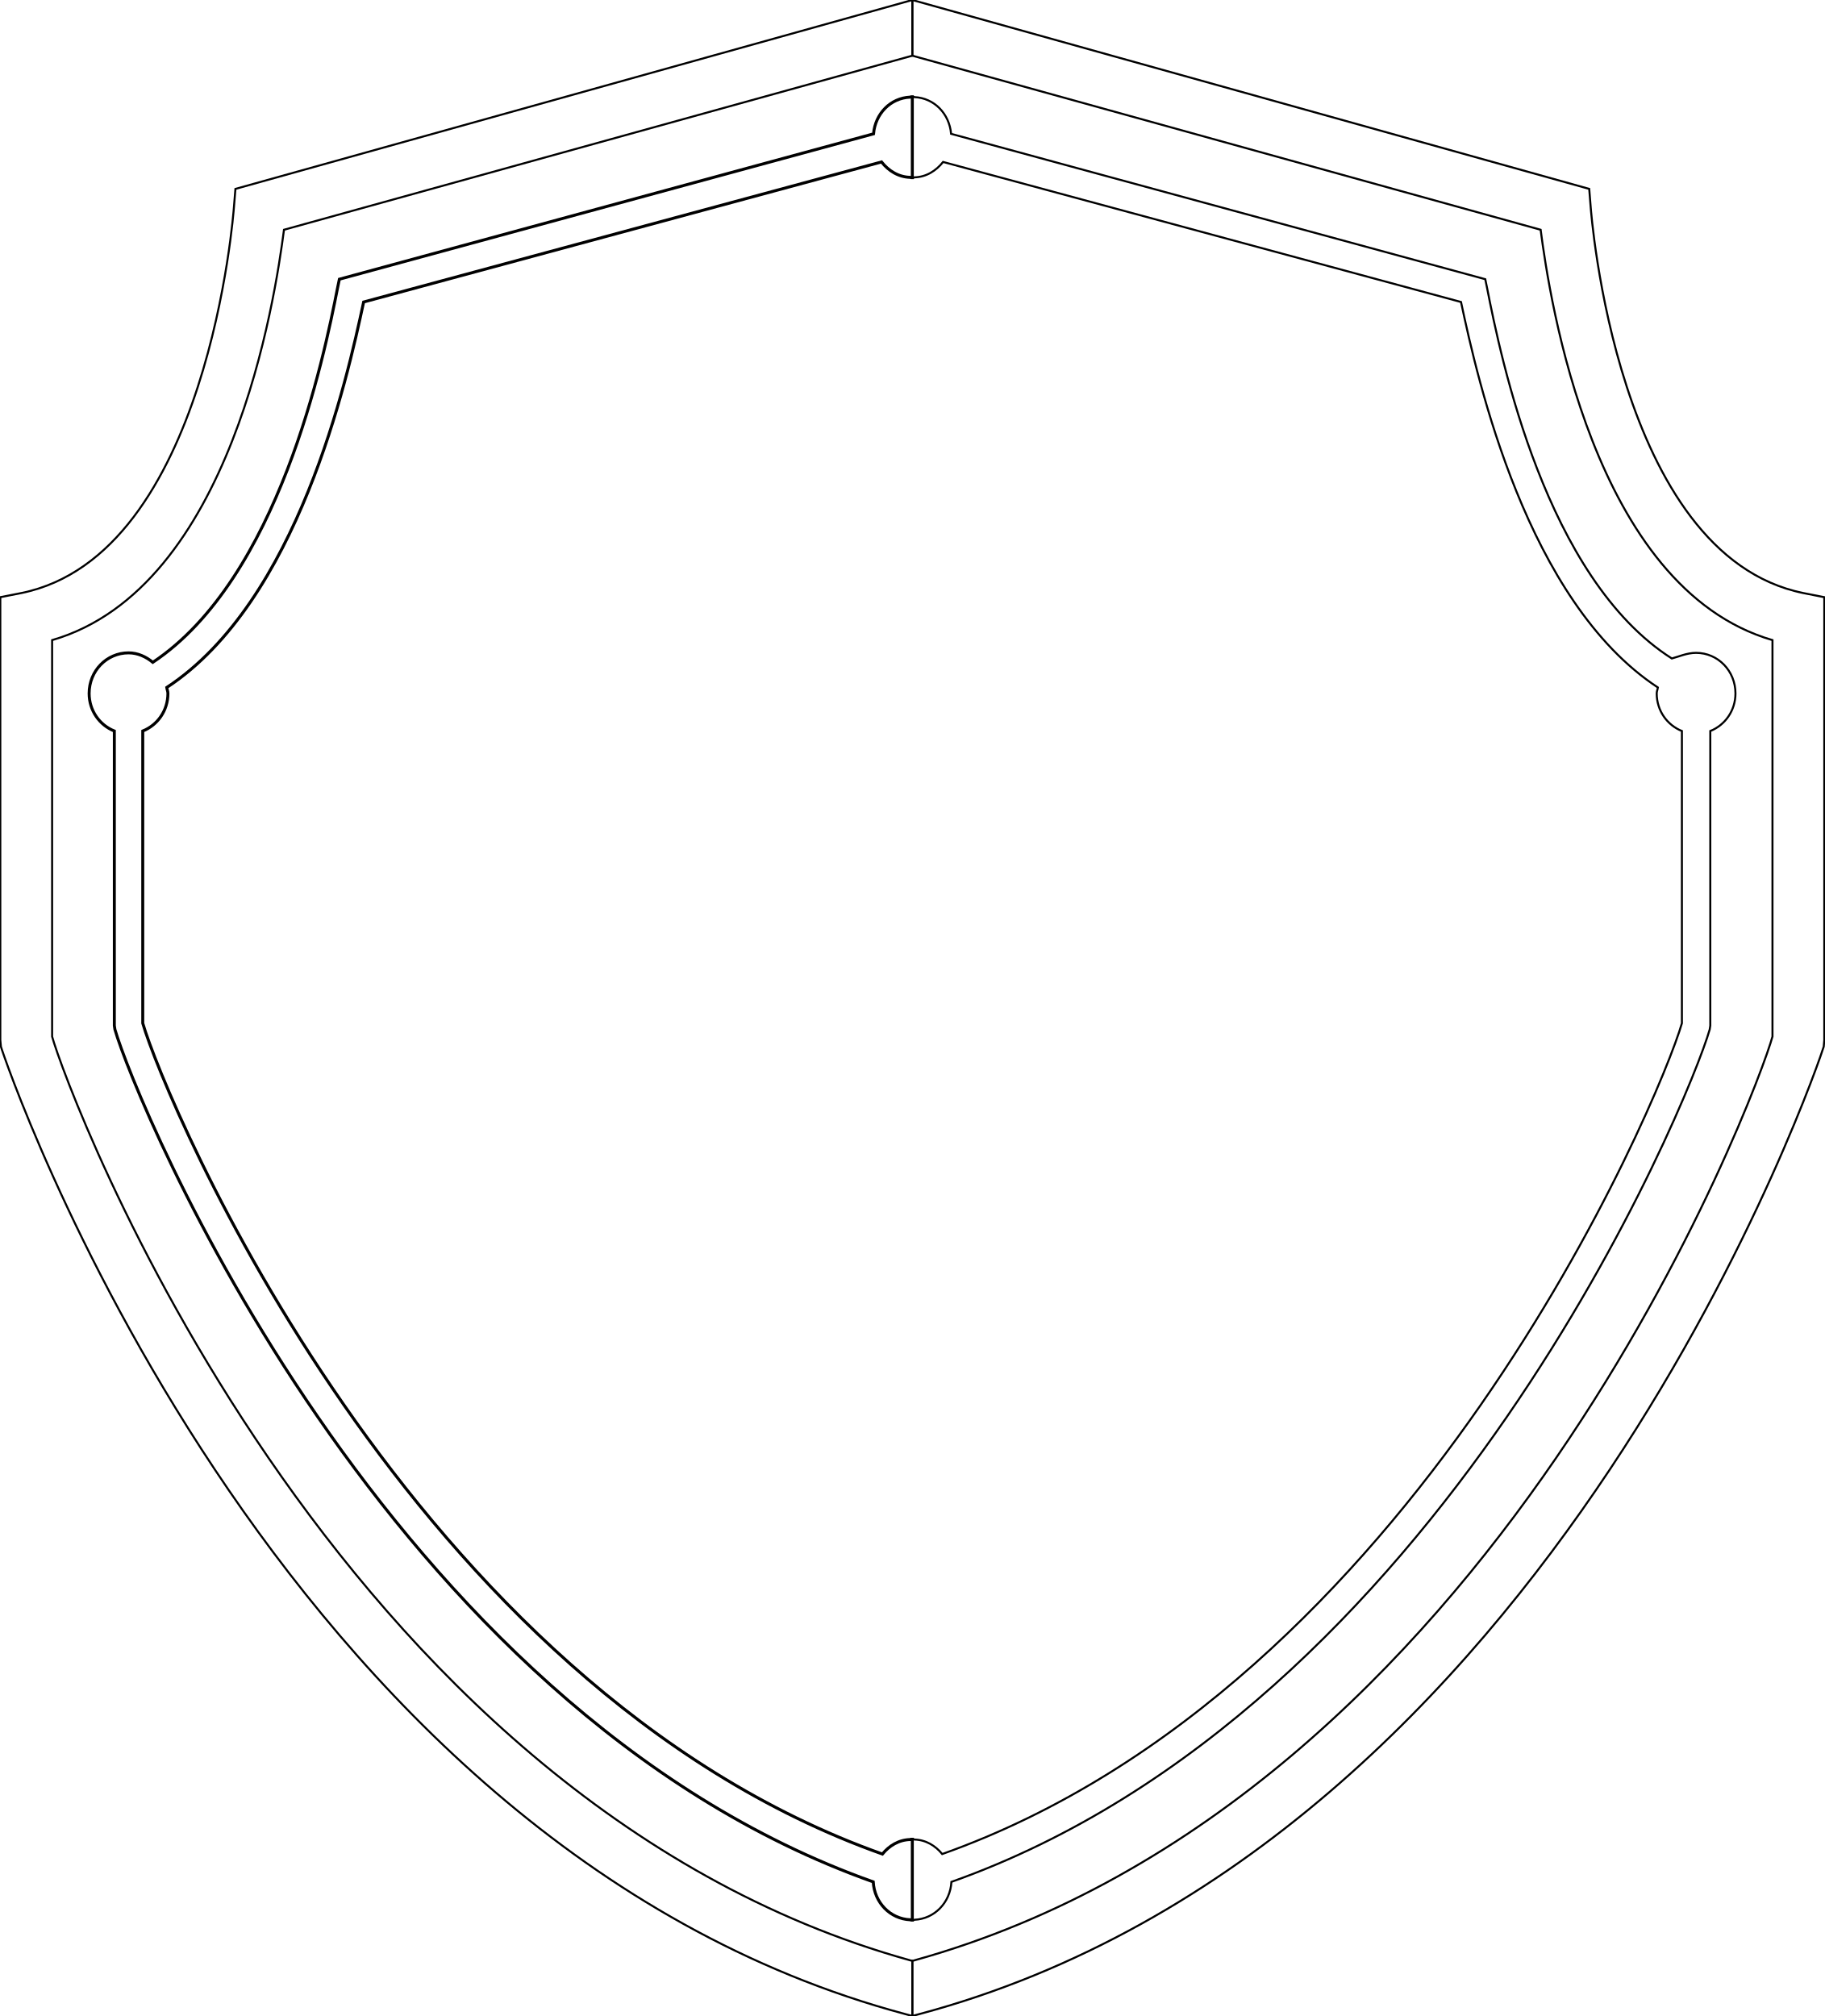
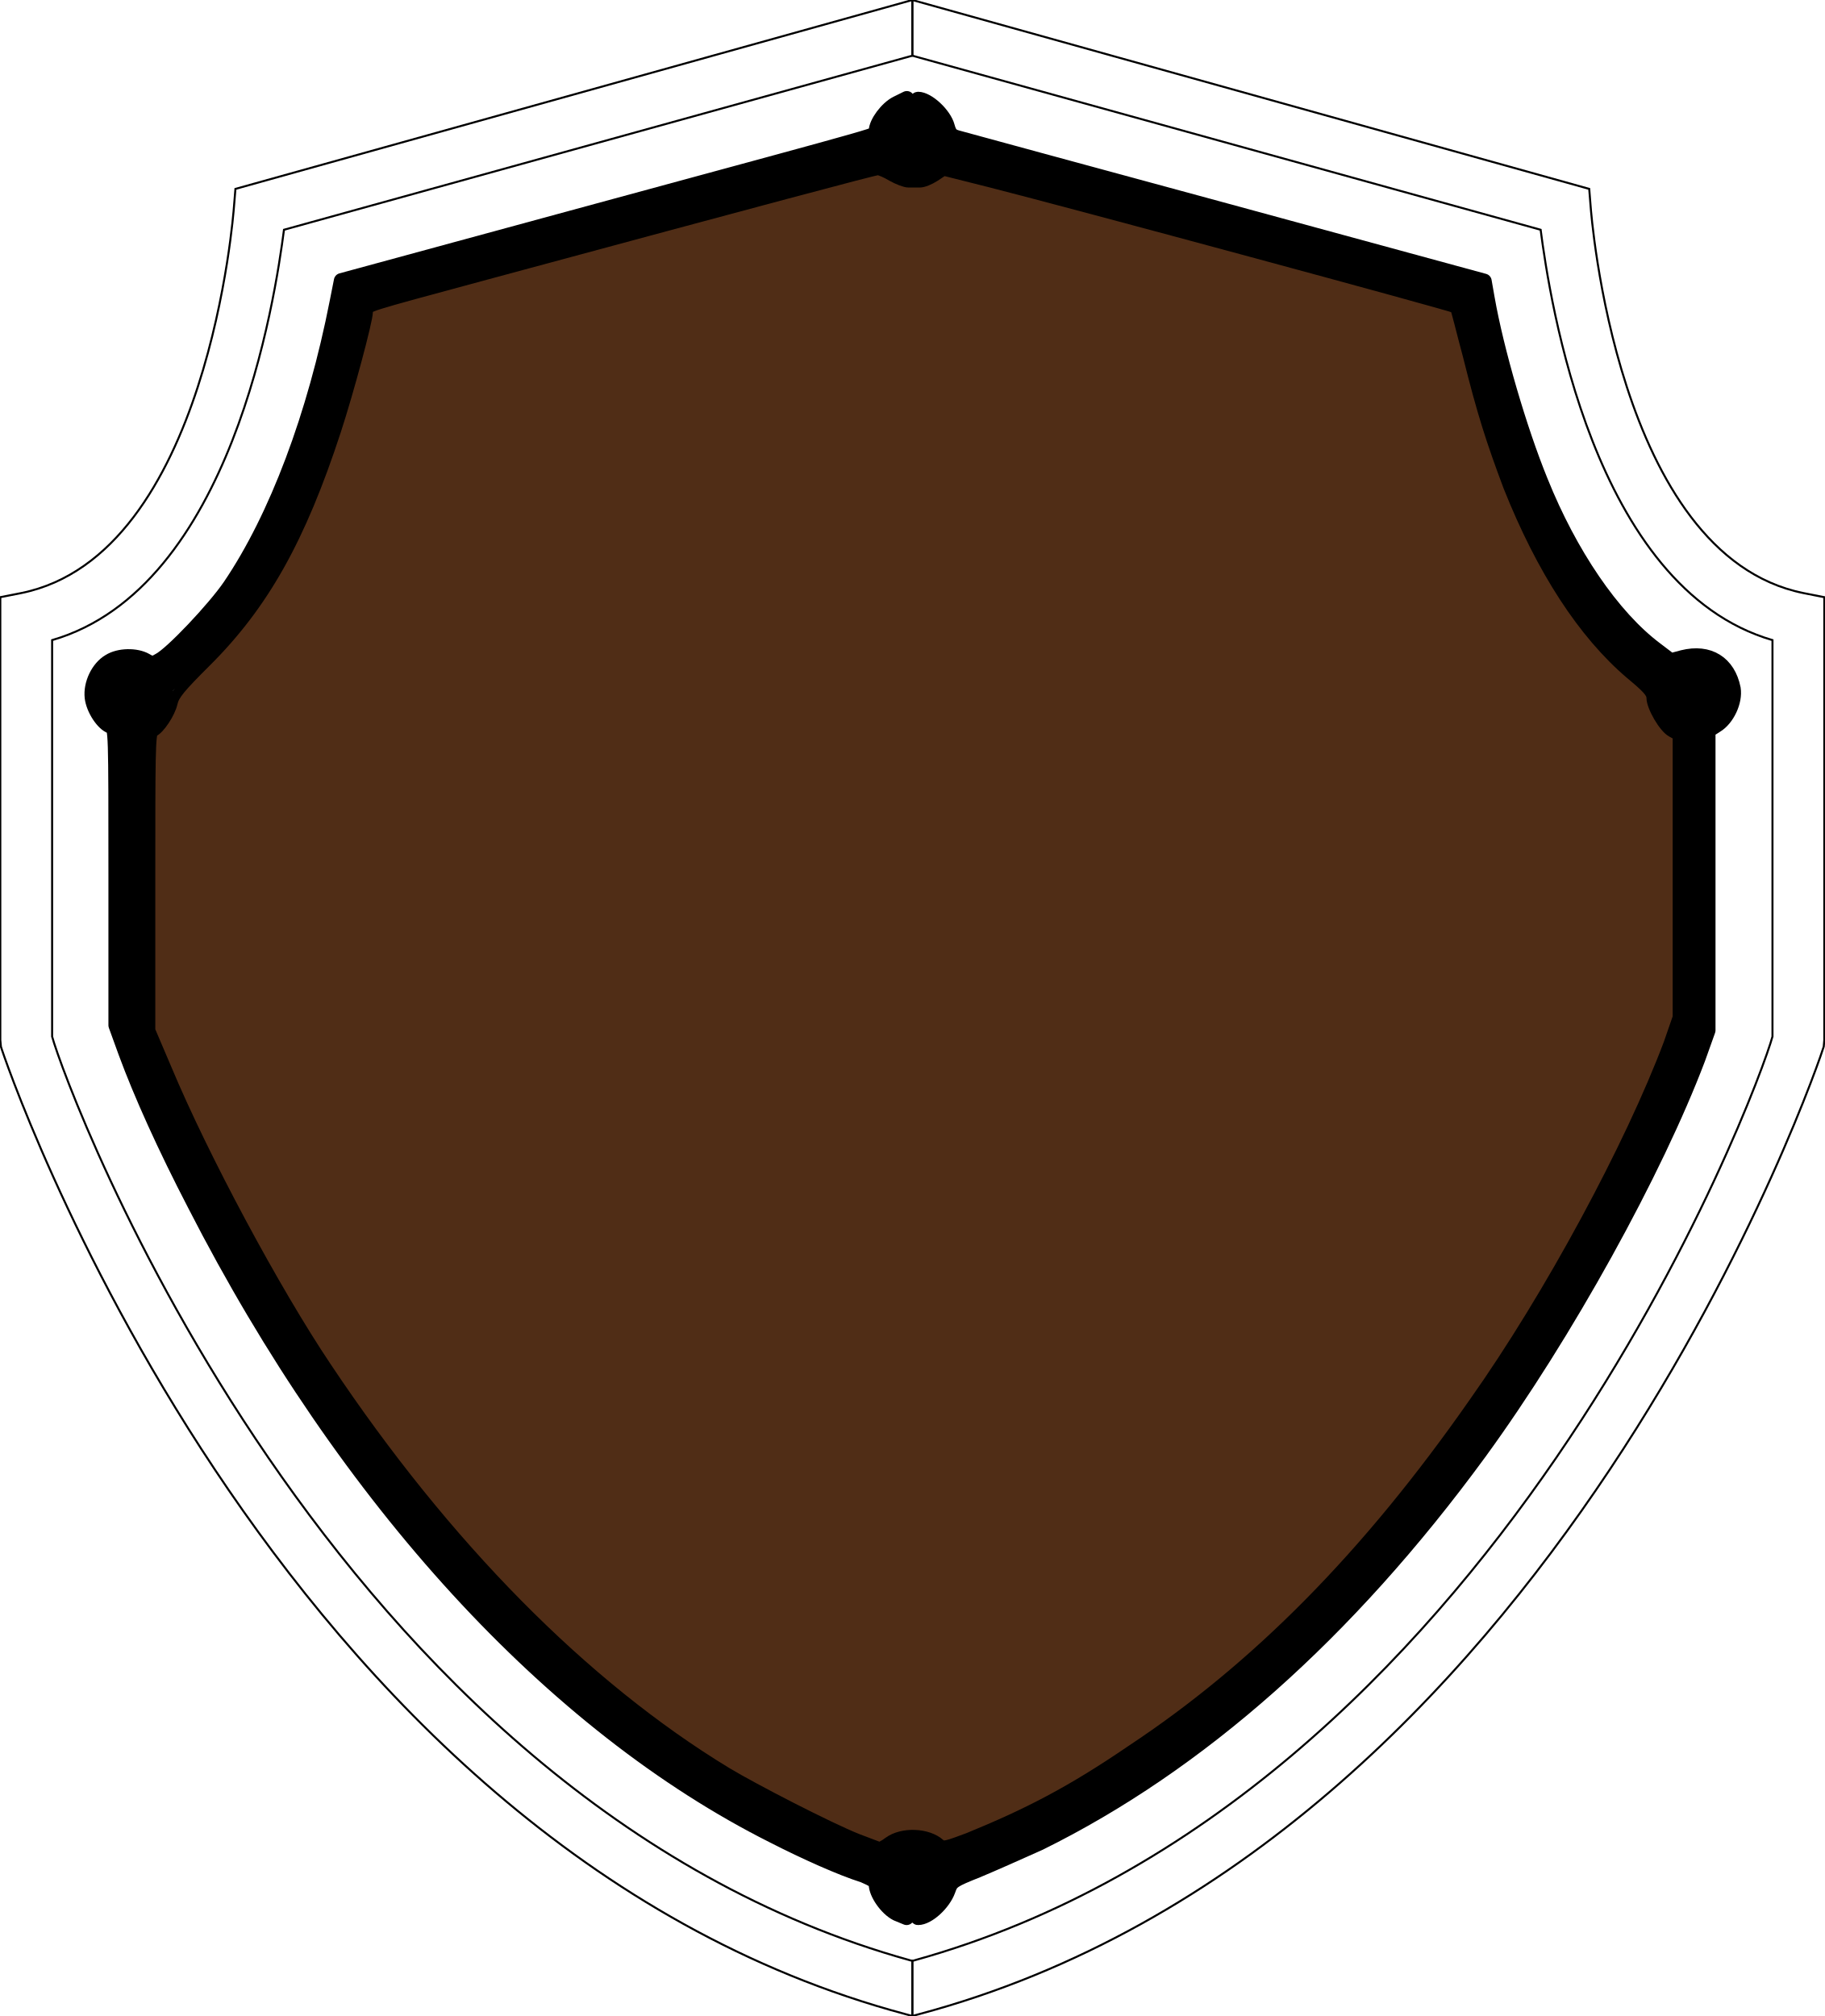
- <svg xmlns="http://www.w3.org/2000/svg" baseProfile="full" height="200px" version="1.1" viewBox="-57.271,-46.04,61.601,68.09" width="181px">
-   <defs />
-   <path d="M 3.62,-26.01 C -2.71,-27.3 -3.55,-38.95 -3.56,-39.05 L -3.609,-39.66 L -26.399,-46.02 L -26.43,-46.03 L -26.47,-46.04 L -26.47,-44.16 L -26.43,-44.15 L -26.399,-44.14 L -5.25,-38.28 C -4.95,-35.99 -3.5,-26.19 2.58,-24.42 L 2.58,-11.03 C 2.09,-9.23 -6.75,14.71 -26.399,20.17 C -26.41,20.17 -26.42,20.18 -26.43,20.18 C -26.439,20.18 -26.46,20.19 -26.47,20.19 L -26.47,22.05 L -26.43,22.04 L -26.399,22.03 L -26.25,21.99 C -4.7,16.24 4.24,-10.42 4.311,-10.69 L 4.33,-10.91 L 4.33,-25.87 L 3.62,-26.01" fill="none" stroke="#000000" stroke-width="0.068" />
-   <path d="M 0.0,-23.99 C -0.31,-23.99 -0.59,-23.86 -0.819,-23.8 C -5.08,-26.51 -6.6,-33.98 -7.06,-36.32 L -7.12,-36.61 L -25.16,-41.52 C -25.22,-42.2 -25.729,-42.73 -26.399,-42.76 C -26.41,-42.77 -26.42,-42.77 -26.43,-42.77 L -26.47,-42.77 L -26.47,-40.04 L -26.43,-40.04 C -26.42,-40.04 -26.41,-40.04 -26.399,-40.05 C -26,-40.06 -25.67,-40.27 -25.43,-40.57 L -7.939,-35.84 C -7.38,-33.22 -5.72,-25.73 -1.29,-22.82 C -1.3,-22.75 -1.33,-22.69 -1.33,-22.62 C -1.33,-22.04 -0.979,-21.55 -0.479,-21.35 L -0.479,-11.48 C -1.24,-8.86 -9.5,10.91 -25.46,16.58 C -25.689,16.3 -26.01,16.1 -26.399,16.09 C -26.41,16.08 -26.42,16.08 -26.43,16.08 L -26.47,16.08 L -26.47,18.81 L -26.43,18.81 C -26.42,18.81 -26.41,18.81 -26.399,18.8 C -25.72,18.77 -25.189,18.22 -25.149,17.52 C -8.59,11.64 -0.22,-8.89 0.46,-11.27 L 0.48,-11.4 L 0.48,-21.35 C 0.98,-21.55 1.33,-22.04 1.33,-22.62 C 1.33,-23.38 0.74,-23.99 0.0,-23.99" fill="none" stroke="#000000" stroke-width="0.068" />
-   <path d="M -26.5,-42.77 C -26.521,-42.77 -26.53,-42.77 -26.54,-42.76 C -27.21,-42.73 -27.72,-42.2 -27.78,-41.52 L -45.82,-36.61 L -45.88,-36.32 C -46.34,-33.98 -47.86,-26.51 -52.12,-23.67 C -52.351,-23.86 -52.63,-23.99 -52.94,-23.99 C -53.68,-23.99 -54.271,-23.38 -54.271,-22.62 C -54.271,-22.04 -53.92,-21.55 -53.42,-21.35 L -53.42,-11.4 L -53.4,-11.27 C -52.72,-8.89 -44.351,11.64 -27.79,17.52 C -27.75,18.22 -27.22,18.77 -26.54,18.8 C -26.53,18.81 -26.51,18.81 -26.5,18.81 L -26.47,18.81 L -26.47,16.08 L -26.5,16.08 C -26.521,16.08 -26.53,16.08 -26.54,16.09 C -26.93,16.1 -27.25,16.3 -27.48,16.58 C -43.44,10.91 -51.7,-8.86 -52.46,-11.48 L -52.46,-21.35 C -51.96,-21.55 -51.61,-22.04 -51.61,-22.62 C -51.61,-22.69 -51.64,-22.75 -51.65,-22.82 C -47.22,-25.73 -45.561,-33.22 -45.0,-35.84 L -27.51,-40.57 C -27.271,-40.27 -26.94,-40.06 -26.54,-40.05 C -26.53,-40.04 -26.51,-40.04 -26.5,-40.04 L -26.47,-40.04 L -26.47,-42.77 L -26.5,-42.77 C -26.521,-42.77 -26.53,-42.77 -26.54,-42.76 C -27.21,-42.73 -27.72,-42.2 -27.78,-41.52 L -45.82,-36.61 L -45.88,-36.32 C -46.34,-33.98 -47.86,-26.51 -52.12,-23.67 C -52.351,-23.86 -52.63,-23.99 -52.94,-23.99 C -53.68,-23.99 -54.271,-23.38 -54.271,-22.62 C -54.271,-22.04 -53.92,-21.55 -53.42,-21.35 L -53.42,-11.4 L -53.4,-11.27 C -52.72,-8.89 -44.351,11.64 -27.79,17.52 C -27.75,18.22 -27.22,18.77 -26.54,18.8 C -26.53,18.81 -26.51,18.81 -26.5,18.81 L -26.47,18.81 L -26.47,16.08 L -26.5,16.08 C -26.521,16.08 -26.53,16.08 -26.54,16.09 C -26.93,16.1 -27.25,16.3 -27.48,16.58 C -43.44,10.91 -51.7,-8.86 -52.46,-11.48 L -52.46,-21.35 C -51.96,-21.55 -51.61,-22.04 -51.61,-22.62 C -51.61,-22.69 -51.64,-22.75 -51.65,-22.82 C -47.22,-25.73 -45.561,-33.22 -45,-35.84 L -27.51,-40.57 C -27.271,-40.27 -26.94,-40.06 -26.54,-40.05 C -26.53,-40.04 -26.51,-40.04 -26.5,-40.04 L -26.47,-40.04 L -26.47,-42.77 L -26.5,-42.77 C -26.521,-42.77 -26.53,-42.77 -26.54,-42.76 C -27.21,-42.73 -27.72,-42.2 -27.78,-41.52 L -45.82,-36.61 L -45.88,-36.32 C -46.34,-33.98 -47.86,-26.51 -52.12,-23.67 C -52.351,-23.86 -52.63,-23.99 -52.94,-23.99 C -53.68,-23.99 -54.271,-23.38 -54.271,-22.62 C -54.271,-22.04 -53.92,-21.55 -53.42,-21.35 L -53.42,-11.4 L -53.4,-11.27 C -52.72,-8.89 -44.351,11.64 -27.79,17.52 C -27.75,18.22 -27.22,18.77 -26.54,18.8 C -26.53,18.81 -26.51,18.81 -26.5,18.81 L -26.47,18.81 L -26.47,16.08 L -26.5,16.08 C -26.521,16.08 -26.53,16.08 -26.54,16.09 C -26.93,16.1 -27.25,16.3 -27.48,16.58 C -43.44,10.91 -51.7,-8.86 -52.46,-11.48 L -52.46,-21.35 C -51.96,-21.55 -51.61,-22.04 -51.61,-22.62 C -51.61,-22.69 -51.64,-22.75 -51.65,-22.82 C -47.22,-25.73 -45.561,-33.22 -45,-35.84 L -27.51,-40.57 C -27.271,-40.27 -26.94,-40.06 -26.54,-40.05 C -26.53,-40.04 -26.51,-40.04 -26.5,-40.04 L -26.47,-40.04 L -26.47,-42.77 L -26.5,-42.77" fill="none" stroke="black" stroke-width=".1" />
-   <path d="M -26.5,-46.03 L -26.54,-46.02 L -49.33,-39.66 L -49.38,-39.05 C -49.39,-38.95 -50.23,-27.3 -56.561,-26.01 L -57.271,-25.87 L -57.271,-10.91 L -57.25,-10.69 C -57.18,-10.42 -48.24,16.24 -26.69,21.99 L -26.54,22.03 L -26.5,22.04 L -26.47,22.05 L -26.47,20.19 C -26.48,20.19 -26.49,20.18 -26.5,20.18 C -26.51,20.18 -26.53,20.17 -26.54,20.17 C -46.19,14.71 -55.03,-9.23 -55.521,-11.03 L -55.521,-24.42 C -49.44,-26.19 -47.99,-35.99 -47.69,-38.28 L -26.54,-44.14 L -26.5,-44.15 L -26.47,-44.16 L -26.47,-46.04 L -26.5,-46.03" fill="none" stroke="#000000" stroke-width="0.068" />
+ <svg xmlns="http://www.w3.org/2000/svg" id="svg1180" width="181px" viewBox="-57.271,-46.04,61.601,68.09" version="1.1" height="200px">
+   <defs id="defs1170" />
+   <path id="path1172" stroke-width="0.068" stroke="#000000" fill="none" d="M 3.62,-26.01 C -2.71,-27.3 -3.55,-38.95 -3.56,-39.05 L -3.609,-39.66 L -26.399,-46.02 L -26.43,-46.03 L -26.47,-46.04 L -26.47,-44.16 L -26.43,-44.15 L -26.399,-44.14 L -5.25,-38.28 C -4.95,-35.99 -3.5,-26.19 2.58,-24.42 L 2.58,-11.03 C 2.09,-9.23 -6.75,14.71 -26.399,20.17 C -26.41,20.17 -26.42,20.18 -26.43,20.18 C -26.439,20.18 -26.46,20.19 -26.47,20.19 L -26.47,22.05 L -26.43,22.04 L -26.399,22.03 L -26.25,21.99 C -4.7,16.24 4.24,-10.42 4.311,-10.69 L 4.33,-10.91 L 4.33,-25.87 L 3.62,-26.01" />
+   <path id="path1178" stroke-width="0.068" stroke="#000000" fill="none" d="M -26.5,-46.03 L -26.54,-46.02 L -49.33,-39.66 L -49.38,-39.05 C -49.39,-38.95 -50.23,-27.3 -56.561,-26.01 L -57.271,-25.87 L -57.271,-10.91 L -57.25,-10.69 C -57.18,-10.42 -48.24,16.24 -26.69,21.99 L -26.54,22.03 L -26.5,22.04 L -26.47,22.05 L -26.47,20.19 C -26.48,20.19 -26.49,20.18 -26.5,20.18 C -26.51,20.18 -26.53,20.17 -26.54,20.17 C -46.19,14.71 -55.03,-9.23 -55.521,-11.03 L -55.521,-24.42 C -49.44,-26.19 -47.99,-35.99 -47.69,-38.28 L -26.54,-44.14 L -26.5,-44.15 L -26.47,-44.16 L -26.47,-46.04 L -26.5,-46.03" />
+   <path transform="matrix(0.3405,0,0,0.3405,-57.28,-46.04)" id="path1755" d="m 90.79,186.5 v -3.8 l 0.67,0.2 c 0.36,0 0.95,0.4 1.3,0.7 l 0.64,0.6 2.15,-0.8 c 23.25,-9 44.45,-29.6 61.15,-59.5 3.7,-6.4 7.8,-15.2 9.7,-20.4 l 0.8,-2.3 V 86.86 72.46 l -0.9,-0.51 c -1,-0.59 -1.9,-2.4 -1.7,-3.28 0.1,-0.46 -0.1,-0.7 -0.9,-1.33 -7.5,-5.31 -13.6,-16.8 -17.4,-32.44 -0.5,-2.25 -1,-4.3 -1.1,-4.58 -0.1,-0.62 3.1,0.31 -26.8,-7.75 -19.43,-5.26 -24.88,-6.65 -25.17,-6.44 -1.04,0.76 -1.86,1.23 -2.14,1.24 -0.23,0 -0.3,-0.91 -0.3,-3.76 0,-2.5 0.1,-3.759 0.26,-3.759 0.95,0 2.59,1.519 2.9,2.709 0.2,0.73 0.4,0.95 1.03,1.12 0.43,0.12 12.32,3.36 26.52,7.21 l 25.7,7 0.3,1.71 c 0.9,5.15 3.2,13.03 5.3,18.17 2.9,7.2 7.1,13.41 11.4,16.64 l 1.5,1.14 1.2,-0.32 c 2.6,-0.65 4.5,0.56 5,3.08 0.2,1.26 -0.6,2.98 -1.7,3.64 l -0.8,0.51 v 14.88 14.86 l -1,2.8 c -4.2,11.1 -13.1,27.3 -21.7,39.1 -13.1,17.9 -27.8,30.9 -43.6,38.7 -2,0.9 -4.7,2.1 -6.14,2.7 -2.51,1 -2.63,1.1 -2.94,2 -0.47,1.3 -1.99,2.7 -2.97,2.7 -0.17,0 -0.26,-1.3 -0.26,-3.7 z" style="fill:#000000;stroke:#000000;stroke-width:1.5;stroke-linecap:round;stroke-linejoin:round;stroke-miterlimit:4;stroke-dasharray:none;stroke-opacity:1" />
+   <path transform="matrix(0.3405,0,0,0.3405,-57.28,-46.04)" id="path1759" d="m 88.95,189.8 c -1,-0.5 -2.04,-2 -2.04,-2.9 0,-0.3 -0.34,-0.5 -1.26,-0.9 -2.23,-0.7 -5.79,-2.3 -8.92,-3.9 -21.92,-11 -42.39,-33.3 -57.39,-62.6 -3.01,-5.8 -5.35,-11 -6.86,-15.1 L 11.5,101.7 V 86.98 c 0,-14.57 0,-14.79 -0.48,-14.94 -0.78,-0.24 -1.746,-1.72 -1.876,-2.86 -0.149,-1.33 0.601,-2.91 1.706,-3.56 0.96,-0.61 2.64,-0.63 3.58,-0.1 0.61,0.36 0.77,0.36 1.37,0 1.21,-0.6 5.5,-5.14 7.03,-7.39 4.6,-6.79 8.4,-16.88 10.62,-28.22 l 0.41,-2.07 25.36,-6.9 c 30.67,-8.33 27.69,-7.48 27.69,-7.93 0,-0.82 1.07,-2.26 2.04,-2.74 l 0.99,-0.489 0.1,3.669 c 0,2.02 0,3.72 0,3.78 -0.15,0.15 -1.48,-0.57 -1.97,-1.07 -0.41,-0.4 -0.6,-0.38 -3.73,0.45 -4,1.06 -46.34,12.49 -47.57,12.85 l -0.88,0.26 -0.55,2.58 C 34.2,37.47 32,44.55 30.05,49.28 26.87,56.94 22.37,63.44 17.76,67 c -1.24,0.95 -1.41,1.16 -1.41,1.92 0,0.48 -0.12,1.09 -0.27,1.38 -0.4,0.77 -1.47,1.86 -1.84,1.86 -0.26,0 -0.31,2.65 -0.26,15.09 l 0.1,15.15 1.57,3.8 c 1.92,4.8 6.94,14.9 9.94,20.1 13.05,22.6 29.08,40 46.44,50.5 3.54,2.1 10.3,5.5 13.51,6.7 l 2.08,0.7 0.51,-0.5 c 0.53,-0.5 1.7,-1.1 1.89,-0.9 0.1,0.1 0.1,1.7 0,3.8 l -0.1,3.6 z" style="fill:#000000;stroke:#000000;stroke-width:1.5;stroke-linecap:round;stroke-linejoin:round;stroke-miterlimit:4;stroke-dasharray:none;stroke-opacity:1" />
+   <path transform="matrix(0.3405,0,0,0.3405,-57.28,-46.04)" id="path1761" d="m 85.07,182.4 c -2.79,-1.1 -10.35,-5 -13,-6.6 C 57.91,167.2 44.19,153.3 32.38,135.6 27.28,128 20.2,114.8 16.52,106 L 14.9,102.2 V 87.44 c 0,-12.39 0,-14.77 0.34,-14.86 0.59,-0.25 1.64,-1.82 1.87,-2.84 0.18,-0.8 0.75,-1.5 3.33,-4.07 5.71,-5.68 9.37,-12.2 12.88,-22.94 1.28,-3.92 3.16,-10.93 3.16,-11.77 0,-0.57 -0.75,-0.33 11.88,-3.75 27.54,-7.44 38.36,-10.33 38.7,-10.33 0.22,0 0.85,0.28 1.4,0.61 0.59,0.33 1.31,0.61 1.63,0.61 0.31,0 0.85,0 1.16,0 0.32,0 0.97,-0.26 1.46,-0.58 l 0.89,-0.59 4.61,1.16 c 8.09,2.05 45.89,12.28 46.09,12.47 0.1,0 0.6,2.19 1.3,4.77 1.4,5.62 2.3,8.41 4,12.94 3.3,8.29 7.4,14.6 12.1,18.6 1.6,1.33 2.1,1.84 2.1,2.35 0,0.87 1.2,2.98 2,3.4 l 0.6,0.33 v 14 13.95 l -0.9,2.6 c -3.8,10.1 -11.8,25 -19.3,35.6 -10.6,15.2 -21.6,26.3 -34,34.5 -6,4.1 -10.3,6.3 -16.17,8.7 -2.16,0.8 -2.43,0.9 -2.79,0.6 -1.21,-1.1 -3.76,-1.2 -5.12,-0.2 -0.38,0.3 -0.8,0.5 -0.89,0.5 -0.1,0 -1.07,-0.4 -2.16,-0.8 z" style="fill:#502d16;stroke:#000000;stroke-width:1;stroke-linecap:round;stroke-linejoin:round;stroke-miterlimit:4;stroke-dasharray:none;stroke-opacity:1" />
</svg>
